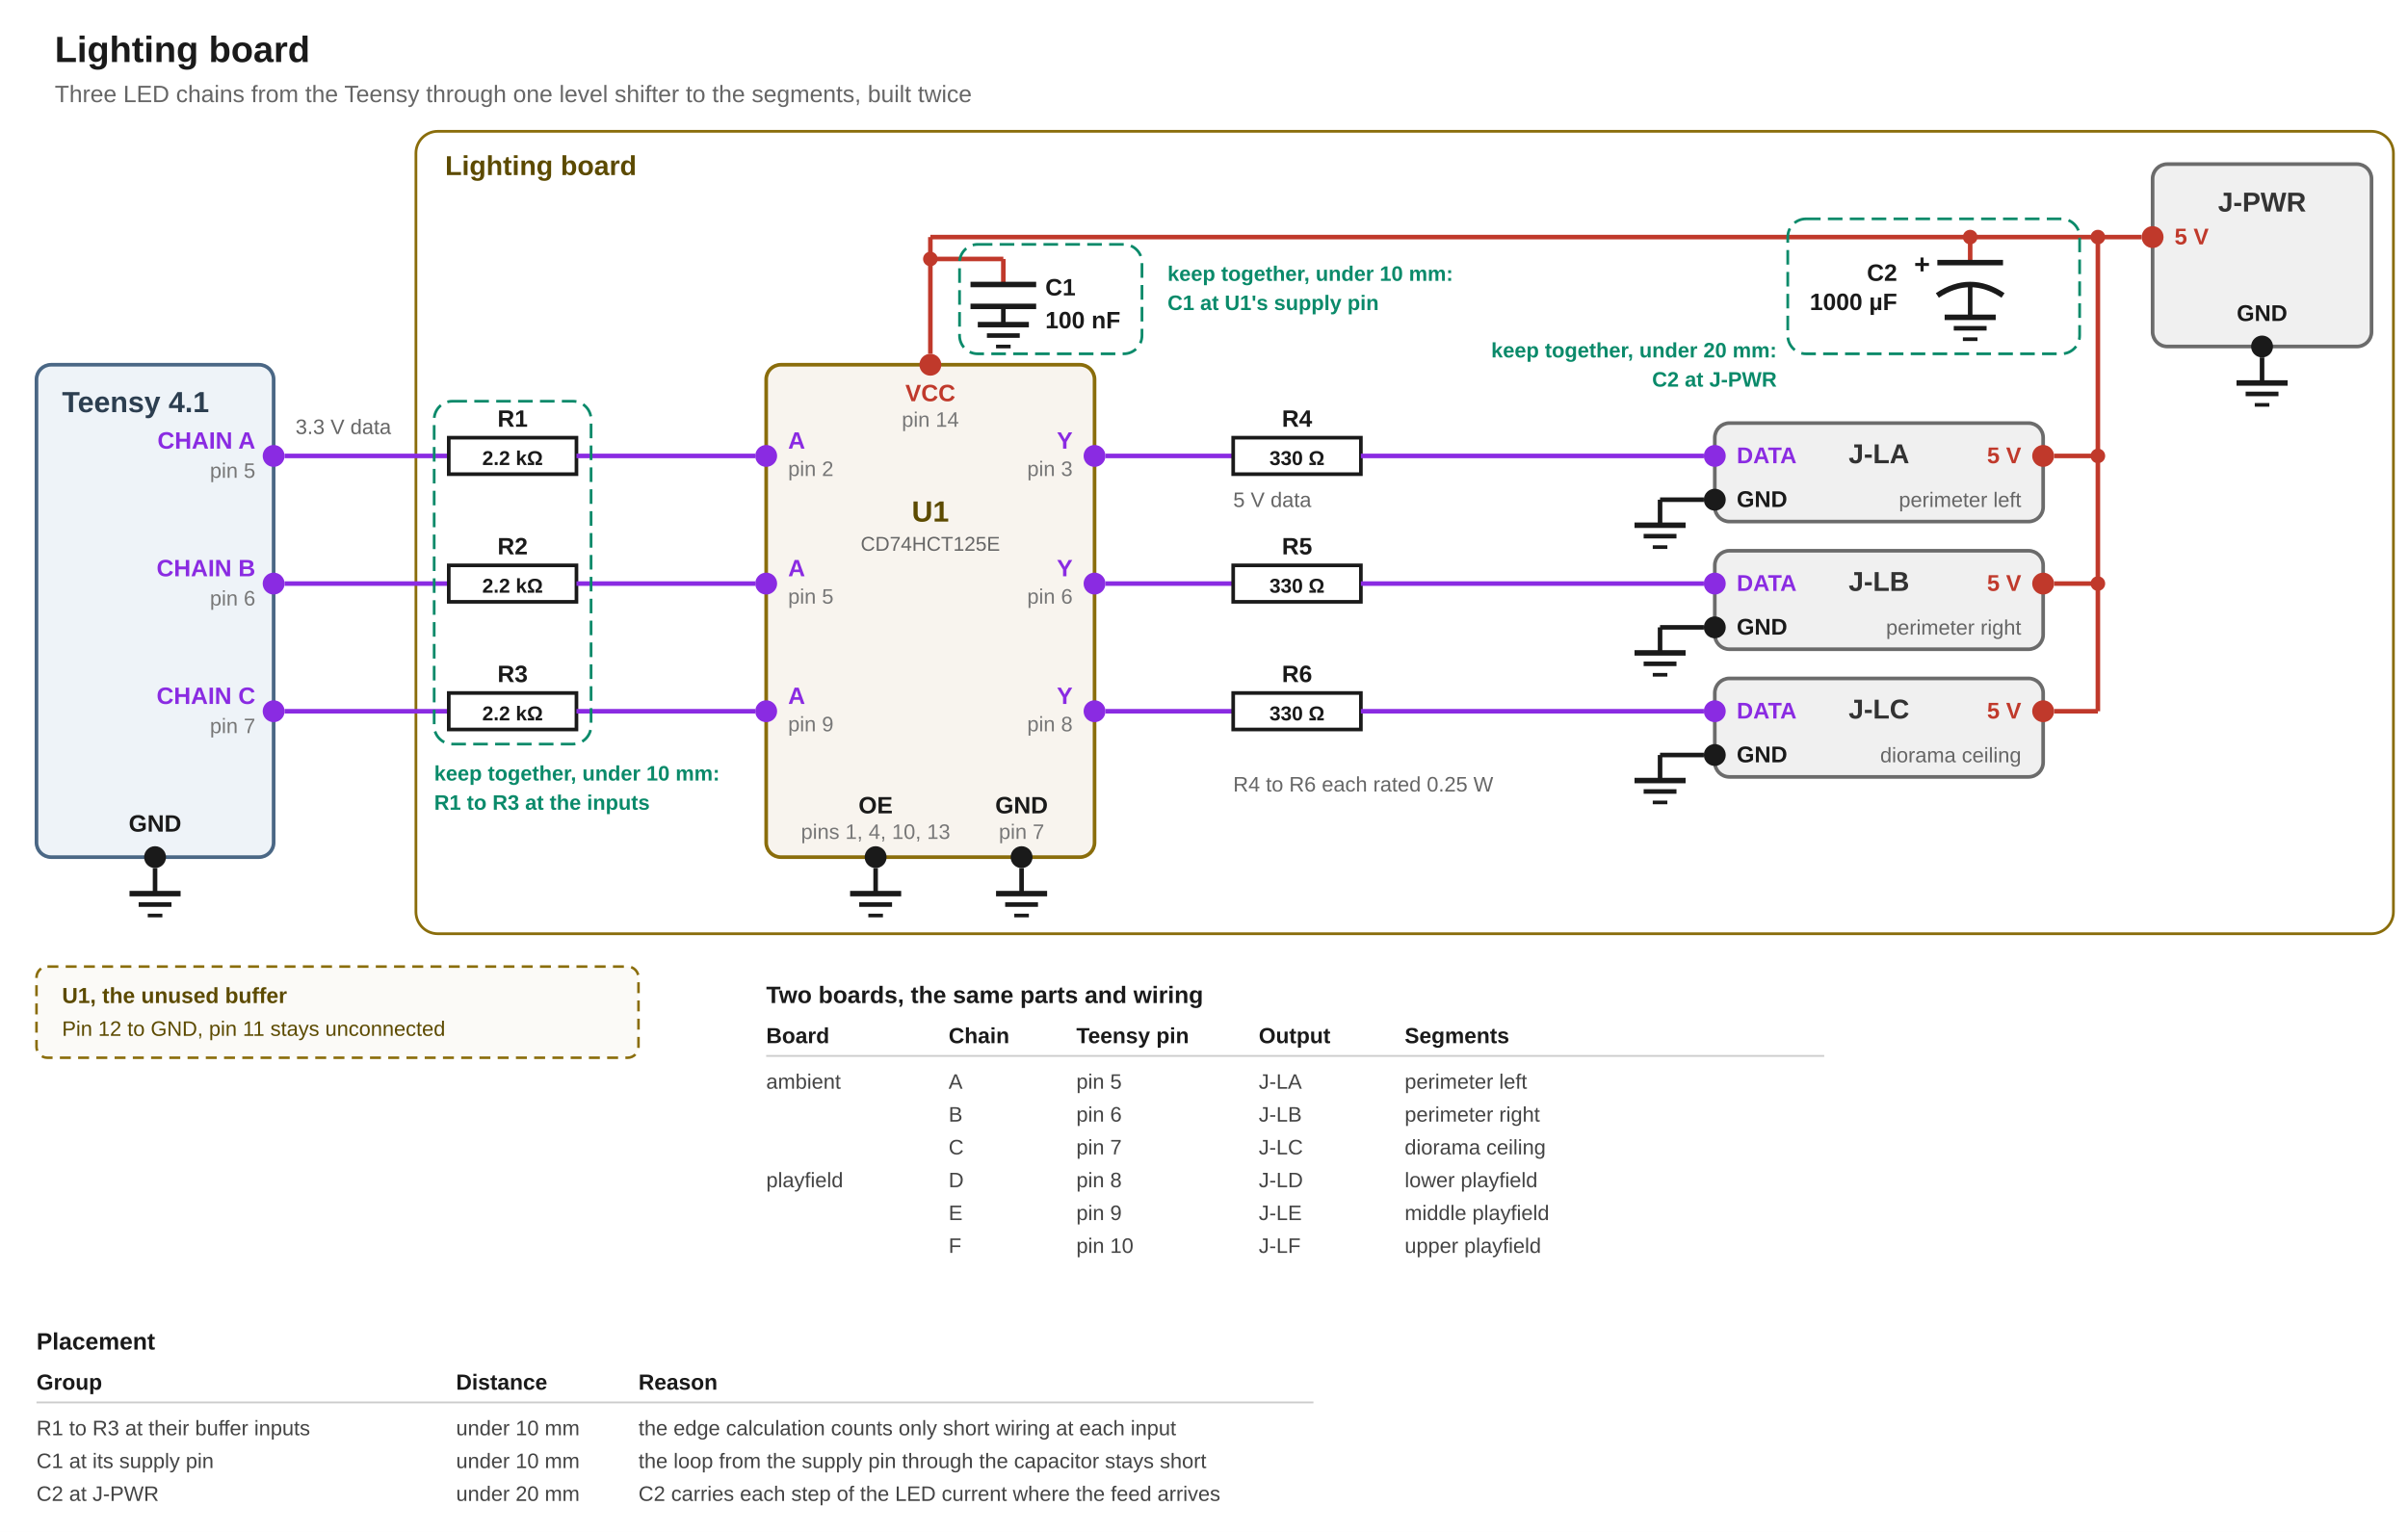
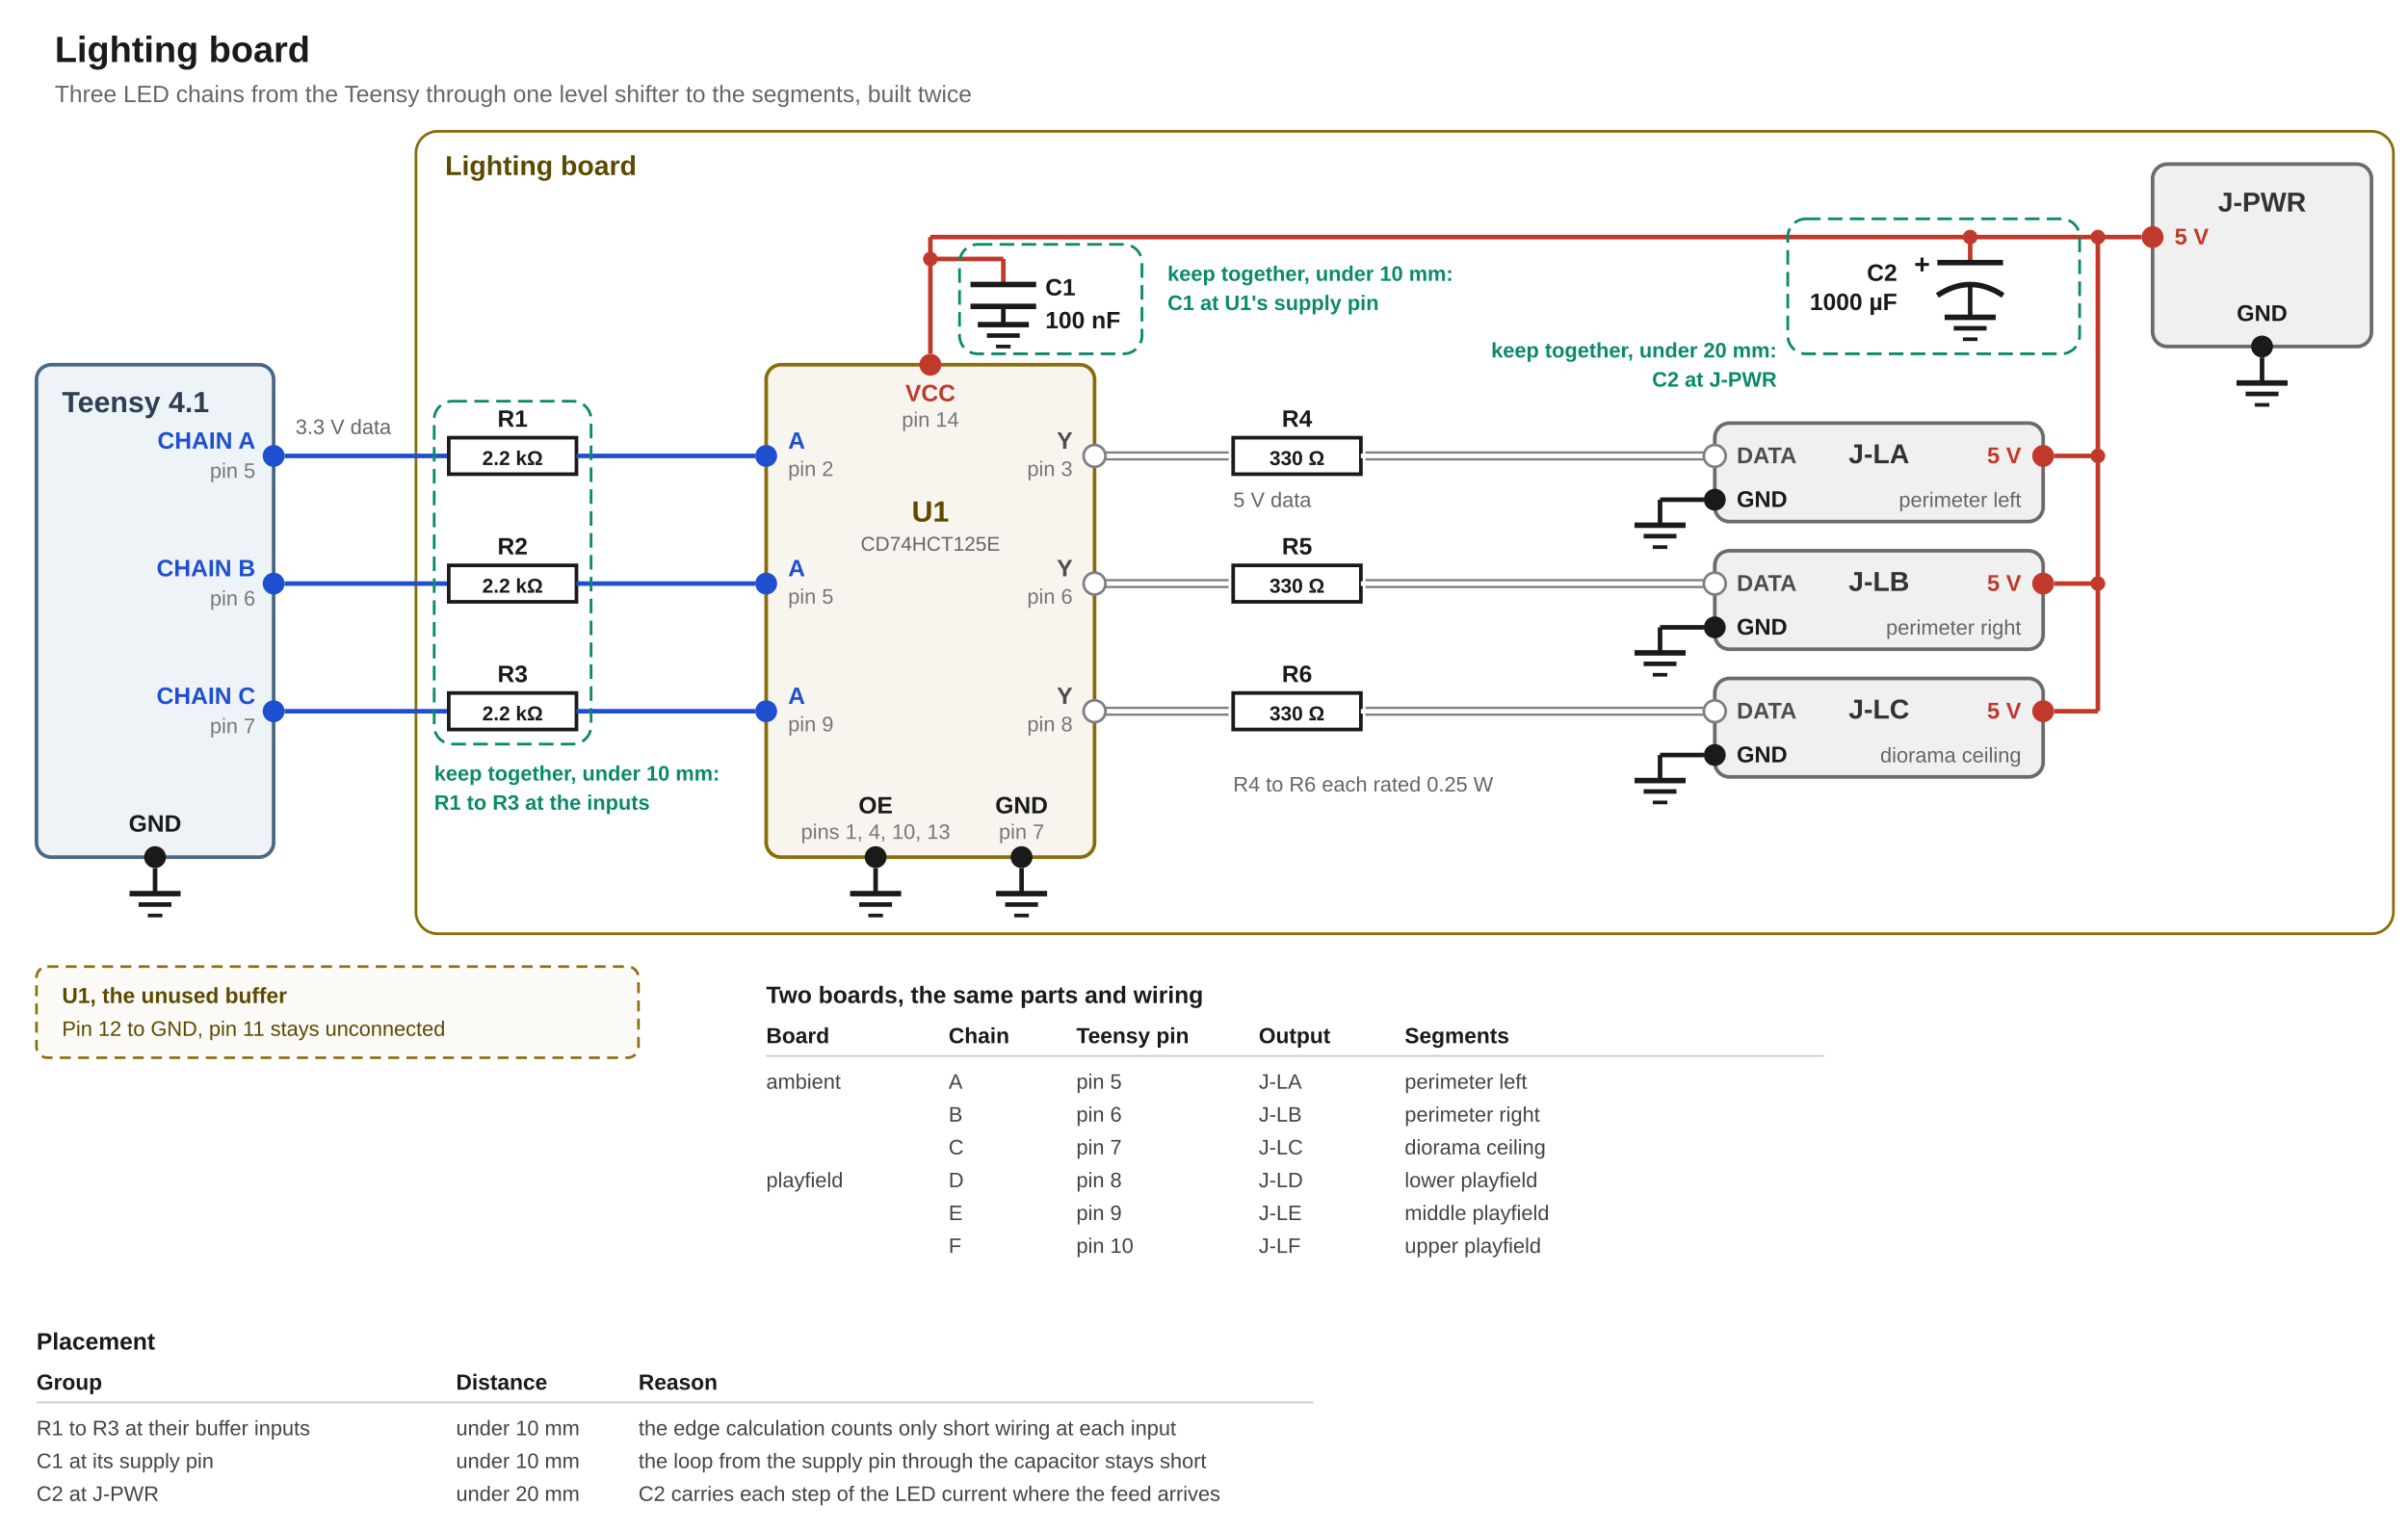
<svg xmlns="http://www.w3.org/2000/svg" viewBox="0 0 1320 840" font-family="Segoe UI, Arial, sans-serif">
  <rect x="0" y="0" width="1320" height="840" fill="#ffffff" />
  <text x="30" y="34" font-size="20" font-weight="700" fill="#1a1a1a">Lighting board</text>
  <text x="30" y="56" font-size="13" fill="#666">Three LED chains from the Teensy through one level shifter to the segments, built twice</text>
  <rect x="228" y="72" width="1084" height="440" rx="12" fill="none" stroke="#8a6d0b" stroke-width="1.5" />
  <text x="244" y="96" font-size="15" font-weight="700" fill="#5c4a00">Lighting board</text>
  <rect x="20" y="200" width="130" height="270" rx="8" fill="#eef3f8" stroke="#4a6785" stroke-width="2" />
  <text x="34" y="226" font-size="16" font-weight="700" fill="#2c3e50">Teensy 4.1</text>
  <circle cx="85" cy="470" r="6" fill="#1a1a1a" />
  <text x="85" y="456" text-anchor="middle" font-size="13" font-weight="700" fill="#1a1a1a">GND</text>
  <line x1="85" y1="476" x2="85" y2="490" stroke="#1a1a1a" stroke-width="2.5" />
  <line x1="71" y1="490" x2="99" y2="490" stroke="#1a1a1a" stroke-width="3" />
  <line x1="76" y1="496" x2="94" y2="496" stroke="#1a1a1a" stroke-width="2.5" />
  <line x1="81" y1="502" x2="89" y2="502" stroke="#1a1a1a" stroke-width="2" />
  <rect x="420" y="200" width="180" height="270" rx="8" fill="#f8f4ee" stroke="#8a6d0b" stroke-width="2" />
  <text x="510" y="286" text-anchor="middle" font-size="16" font-weight="700" fill="#5c4a00">U1</text>
  <text x="510" y="302" text-anchor="middle" font-size="11" fill="#666">CD74HCT125E</text>
  <circle cx="510" cy="200" r="6" fill="#c0392b" />
  <text x="510" y="220" text-anchor="middle" font-size="13" font-weight="700" fill="#c0392b">VCC</text>
  <text x="510" y="234" text-anchor="middle" font-size="11.5" fill="#777">pin 14</text>
  <circle cx="480" cy="470" r="6" fill="#1a1a1a" />
  <text x="480" y="446" text-anchor="middle" font-size="13" font-weight="700" fill="#1a1a1a">OE</text>
  <text x="480" y="460" text-anchor="middle" font-size="11.5" fill="#777">pins 1, 4, 10, 13</text>
  <line x1="480" y1="476" x2="480" y2="490" stroke="#1a1a1a" stroke-width="2.5" />
  <line x1="466" y1="490" x2="494" y2="490" stroke="#1a1a1a" stroke-width="3" />
  <line x1="471" y1="496" x2="489" y2="496" stroke="#1a1a1a" stroke-width="2.5" />
  <line x1="476" y1="502" x2="484" y2="502" stroke="#1a1a1a" stroke-width="2" />
  <circle cx="560" cy="470" r="6" fill="#1a1a1a" />
  <text x="560" y="446" text-anchor="middle" font-size="13" font-weight="700" fill="#1a1a1a">GND</text>
  <text x="560" y="460" text-anchor="middle" font-size="11.5" fill="#777">pin 7</text>
  <line x1="560" y1="476" x2="560" y2="490" stroke="#1a1a1a" stroke-width="2.5" />
  <line x1="546" y1="490" x2="574" y2="490" stroke="#1a1a1a" stroke-width="3" />
  <line x1="551" y1="496" x2="569" y2="496" stroke="#1a1a1a" stroke-width="2.5" />
  <line x1="556" y1="502" x2="564" y2="502" stroke="#1a1a1a" stroke-width="2" />
  <rect x="1180" y="90" width="120" height="100" rx="8" fill="#f0f0f0" stroke="#6b6b6b" stroke-width="2" />
  <text x="1240" y="116" text-anchor="middle" font-size="15" font-weight="700" fill="#333333">J-PWR</text>
  <circle cx="1180" cy="130" r="6" fill="#c0392b" />
  <text x="1192" y="134" font-size="12.5" font-weight="700" fill="#c0392b" data-fig="v_rail">5 V</text>
  <circle cx="1240" cy="190" r="6" fill="#1a1a1a" />
  <text x="1240" y="176" text-anchor="middle" font-size="12.5" font-weight="700" fill="#1a1a1a">GND</text>
  <line x1="1240" y1="196" x2="1240" y2="210" stroke="#1a1a1a" stroke-width="2.5" />
  <line x1="1226" y1="210" x2="1254" y2="210" stroke="#1a1a1a" stroke-width="3" />
  <line x1="1231" y1="216" x2="1249" y2="216" stroke="#1a1a1a" stroke-width="2.5" />
  <line x1="1236" y1="222" x2="1244" y2="222" stroke="#1a1a1a" stroke-width="2" />
  <line x1="1174" y1="130" x2="510" y2="130" stroke="#c0392b" stroke-width="2.5" />
  <line x1="510" y1="130" x2="510" y2="194" stroke="#c0392b" stroke-width="2.5" />
  <circle cx="1150" cy="130" r="4" fill="#c0392b" />
  <line x1="1150" y1="130" x2="1150" y2="390" stroke="#c0392b" stroke-width="2.5" />
  <circle cx="510" cy="142" r="4" fill="#c0392b" />
  <line x1="510" y1="142" x2="550" y2="142" stroke="#c0392b" stroke-width="2.5" />
  <line x1="550" y1="142" x2="550" y2="156" stroke="#c0392b" stroke-width="2.5" />
  <line x1="532" y1="156" x2="568" y2="156" stroke="#1a1a1a" stroke-width="3" />
  <line x1="532" y1="168" x2="568" y2="168" stroke="#1a1a1a" stroke-width="3" />
  <line x1="550" y1="168" x2="550" y2="178" stroke="#1a1a1a" stroke-width="2.5" />
  <line x1="536" y1="178" x2="564" y2="178" stroke="#1a1a1a" stroke-width="3" />
  <line x1="541" y1="184" x2="559" y2="184" stroke="#1a1a1a" stroke-width="2.5" />
  <line x1="546" y1="190" x2="554" y2="190" stroke="#1a1a1a" stroke-width="2" />
  <text x="573" y="162" font-size="13" font-weight="700" fill="#1a1a1a">C1</text>
  <text x="573" y="180" font-size="13" font-weight="700" fill="#1a1a1a" data-fig="c_bypass">100 nF</text>
  <rect x="526" y="134" width="100" height="60" rx="10" fill="none" stroke="#0a8a6a" stroke-width="1.5" stroke-dasharray="8 4" />
  <text x="640" y="154" font-size="11.5" font-weight="700" fill="#0a8a6a" data-fig="place_bypass">keep together, under 10 mm:</text>
  <text x="640" y="170" font-size="11.5" font-weight="700" fill="#0a8a6a">C1 at U1's supply pin</text>
  <circle cx="1080" cy="130" r="4" fill="#c0392b" />
  <line x1="1080" y1="130" x2="1080" y2="144" stroke="#c0392b" stroke-width="2.5" />
  <line x1="1062" y1="144" x2="1098" y2="144" stroke="#1a1a1a" stroke-width="3" />
  <path d="M 1062 162 Q 1080 150 1098 162" fill="none" stroke="#1a1a1a" stroke-width="3" />
  <text x="1058" y="150" text-anchor="end" font-size="15" font-weight="700" fill="#1a1a1a">+</text>
  <line x1="1080" y1="156" x2="1080" y2="174" stroke="#1a1a1a" stroke-width="2.5" />
  <line x1="1066" y1="174" x2="1094" y2="174" stroke="#1a1a1a" stroke-width="3" />
  <line x1="1071" y1="180" x2="1089" y2="180" stroke="#1a1a1a" stroke-width="2.5" />
  <line x1="1076" y1="186" x2="1084" y2="186" stroke="#1a1a1a" stroke-width="2" />
  <text x="1040" y="154" text-anchor="end" font-size="13" font-weight="700" fill="#1a1a1a">C2</text>
  <text x="1040" y="170" text-anchor="end" font-size="13" font-weight="700" fill="#1a1a1a" data-fig="c_one">1000 µF</text>
  <rect x="980" y="120" width="160" height="74" rx="10" fill="none" stroke="#0a8a6a" stroke-width="1.5" stroke-dasharray="8 4" />
  <text x="974" y="196" text-anchor="end" font-size="11.5" font-weight="700" fill="#0a8a6a" data-fig="place_bulk">keep together, under 20 mm:</text>
  <text x="974" y="212" text-anchor="end" font-size="11.5" font-weight="700" fill="#0a8a6a">C2 at J-PWR</text>
-   <circle cx="150" cy="250" r="6" fill="#8a2be2" />
-   <text x="140" y="246" text-anchor="end" font-size="13" font-weight="700" fill="#8a2be2">CHAIN A</text>
+   <circle cx="150" cy="250" r="6" fill="#1f4fd1" />
+   <text x="140" y="246" text-anchor="end" font-size="13" font-weight="700" fill="#1f4fd1">CHAIN A</text>
  <text x="140" y="262" text-anchor="end" font-size="11.5" fill="#777" data-pin="LED chain A">pin 5</text>
-   <line x1="156" y1="250" x2="246" y2="250" stroke="#8a2be2" stroke-width="2.5" />
+   <line x1="156" y1="250" x2="246" y2="250" stroke="#1f4fd1" stroke-width="2.5" />
  <rect x="246" y="240" width="70" height="20" fill="#fff" stroke="#1a1a1a" stroke-width="2" />
  <text x="281" y="234" text-anchor="middle" font-size="13" font-weight="700" fill="#1a1a1a">R1</text>
  <text x="281" y="255" text-anchor="middle" font-size="11" font-weight="700" fill="#1a1a1a" data-fig="r_in">2.2 kΩ</text>
-   <line x1="316" y1="250" x2="414" y2="250" stroke="#8a2be2" stroke-width="2.5" />
-   <circle cx="420" cy="250" r="6" fill="#8a2be2" />
-   <text x="432" y="246" font-size="13" font-weight="700" fill="#8a2be2">A</text>
+   <line x1="316" y1="250" x2="414" y2="250" stroke="#1f4fd1" stroke-width="2.5" />
+   <circle cx="420" cy="250" r="6" fill="#1f4fd1" />
+   <text x="432" y="246" font-size="13" font-weight="700" fill="#1f4fd1">A</text>
  <text x="432" y="261" font-size="11.5" fill="#777">pin 2</text>
-   <circle cx="600" cy="250" r="6" fill="#8a2be2" />
-   <text x="588" y="246" text-anchor="end" font-size="13" font-weight="700" fill="#8a2be2">Y</text>
+   <text x="588" y="246" text-anchor="end" font-size="13" font-weight="700" fill="#4d4d4d">Y</text>
  <text x="588" y="261" text-anchor="end" font-size="11.5" fill="#777">pin 3</text>
-   <line x1="606" y1="250" x2="676" y2="250" stroke="#8a2be2" stroke-width="2.5" />
+   <line x1="606" y1="250" x2="673.5" y2="250" stroke="#808080" stroke-width="5" />
+   <line x1="606" y1="250" x2="676" y2="250" stroke="#ffffff" stroke-width="2.5" />
  <rect x="676" y="240" width="70" height="20" fill="#fff" stroke="#1a1a1a" stroke-width="2" />
  <text x="711" y="234" text-anchor="middle" font-size="13" font-weight="700" fill="#1a1a1a">R4</text>
  <text x="711" y="255" text-anchor="middle" font-size="11" font-weight="700" fill="#1a1a1a" data-fig="r_out">330 Ω</text>
-   <line x1="746" y1="250" x2="934" y2="250" stroke="#8a2be2" stroke-width="2.5" />
+   <line x1="748.5" y1="250" x2="934" y2="250" stroke="#808080" stroke-width="5" />
+   <line x1="746" y1="250" x2="934" y2="250" stroke="#ffffff" stroke-width="2.5" />
  <rect x="940" y="232" width="180" height="54" rx="8" fill="#f0f0f0" stroke="#6b6b6b" stroke-width="2" />
-   <circle cx="940" cy="250" r="6" fill="#8a2be2" />
-   <text x="952" y="254" font-size="12.5" font-weight="700" fill="#8a2be2">DATA</text>
+   <text x="952" y="254" font-size="12.5" font-weight="700" fill="#4d4d4d">DATA</text>
  <circle cx="940" cy="274" r="6" fill="#1a1a1a" />
  <text x="952" y="278" font-size="12.5" font-weight="700" fill="#1a1a1a">GND</text>
  <text x="1030" y="254" text-anchor="middle" font-size="15" font-weight="700" fill="#333333">J-LA</text>
  <circle cx="1120" cy="250" r="6" fill="#c0392b" />
  <text x="1108" y="254" text-anchor="end" font-size="12.5" font-weight="700" fill="#c0392b" data-fig="v_rail">5 V</text>
  <line x1="1126" y1="250" x2="1150" y2="250" stroke="#c0392b" stroke-width="2.5" />
  <circle cx="1150" cy="250" r="4" fill="#c0392b" />
  <text x="1108" y="278" text-anchor="end" font-size="11.5" fill="#666">perimeter left</text>
  <line x1="934" y1="274" x2="910" y2="274" stroke="#1a1a1a" stroke-width="2.5" />
  <line x1="910" y1="274" x2="910" y2="288" stroke="#1a1a1a" stroke-width="2.5" />
  <line x1="896" y1="288" x2="924" y2="288" stroke="#1a1a1a" stroke-width="3" />
  <line x1="901" y1="294" x2="919" y2="294" stroke="#1a1a1a" stroke-width="2.5" />
  <line x1="906" y1="300" x2="914" y2="300" stroke="#1a1a1a" stroke-width="2" />
-   <circle cx="150" cy="320" r="6" fill="#8a2be2" />
-   <text x="140" y="316" text-anchor="end" font-size="13" font-weight="700" fill="#8a2be2">CHAIN B</text>
+   <circle cx="150" cy="320" r="6" fill="#1f4fd1" />
+   <text x="140" y="316" text-anchor="end" font-size="13" font-weight="700" fill="#1f4fd1">CHAIN B</text>
  <text x="140" y="332" text-anchor="end" font-size="11.5" fill="#777" data-pin="LED chain B">pin 6</text>
-   <line x1="156" y1="320" x2="246" y2="320" stroke="#8a2be2" stroke-width="2.5" />
+   <line x1="156" y1="320" x2="246" y2="320" stroke="#1f4fd1" stroke-width="2.5" />
  <rect x="246" y="310" width="70" height="20" fill="#fff" stroke="#1a1a1a" stroke-width="2" />
  <text x="281" y="304" text-anchor="middle" font-size="13" font-weight="700" fill="#1a1a1a">R2</text>
  <text x="281" y="325" text-anchor="middle" font-size="11" font-weight="700" fill="#1a1a1a" data-fig="r_in">2.2 kΩ</text>
-   <line x1="316" y1="320" x2="414" y2="320" stroke="#8a2be2" stroke-width="2.5" />
-   <circle cx="420" cy="320" r="6" fill="#8a2be2" />
-   <text x="432" y="316" font-size="13" font-weight="700" fill="#8a2be2">A</text>
+   <line x1="316" y1="320" x2="414" y2="320" stroke="#1f4fd1" stroke-width="2.5" />
+   <circle cx="420" cy="320" r="6" fill="#1f4fd1" />
+   <text x="432" y="316" font-size="13" font-weight="700" fill="#1f4fd1">A</text>
  <text x="432" y="331" font-size="11.5" fill="#777">pin 5</text>
-   <circle cx="600" cy="320" r="6" fill="#8a2be2" />
-   <text x="588" y="316" text-anchor="end" font-size="13" font-weight="700" fill="#8a2be2">Y</text>
+   <text x="588" y="316" text-anchor="end" font-size="13" font-weight="700" fill="#4d4d4d">Y</text>
  <text x="588" y="331" text-anchor="end" font-size="11.5" fill="#777">pin 6</text>
-   <line x1="606" y1="320" x2="676" y2="320" stroke="#8a2be2" stroke-width="2.5" />
+   <line x1="606" y1="320" x2="673.5" y2="320" stroke="#808080" stroke-width="5" />
+   <line x1="606" y1="320" x2="676" y2="320" stroke="#ffffff" stroke-width="2.5" />
  <rect x="676" y="310" width="70" height="20" fill="#fff" stroke="#1a1a1a" stroke-width="2" />
  <text x="711" y="304" text-anchor="middle" font-size="13" font-weight="700" fill="#1a1a1a">R5</text>
  <text x="711" y="325" text-anchor="middle" font-size="11" font-weight="700" fill="#1a1a1a" data-fig="r_out">330 Ω</text>
-   <line x1="746" y1="320" x2="934" y2="320" stroke="#8a2be2" stroke-width="2.5" />
+   <line x1="748.5" y1="320" x2="934" y2="320" stroke="#808080" stroke-width="5" />
+   <line x1="746" y1="320" x2="934" y2="320" stroke="#ffffff" stroke-width="2.5" />
  <rect x="940" y="302" width="180" height="54" rx="8" fill="#f0f0f0" stroke="#6b6b6b" stroke-width="2" />
-   <circle cx="940" cy="320" r="6" fill="#8a2be2" />
-   <text x="952" y="324" font-size="12.5" font-weight="700" fill="#8a2be2">DATA</text>
+   <text x="952" y="324" font-size="12.5" font-weight="700" fill="#4d4d4d">DATA</text>
  <circle cx="940" cy="344" r="6" fill="#1a1a1a" />
  <text x="952" y="348" font-size="12.5" font-weight="700" fill="#1a1a1a">GND</text>
  <text x="1030" y="324" text-anchor="middle" font-size="15" font-weight="700" fill="#333333">J-LB</text>
  <circle cx="1120" cy="320" r="6" fill="#c0392b" />
  <text x="1108" y="324" text-anchor="end" font-size="12.5" font-weight="700" fill="#c0392b" data-fig="v_rail">5 V</text>
  <line x1="1126" y1="320" x2="1150" y2="320" stroke="#c0392b" stroke-width="2.5" />
  <circle cx="1150" cy="320" r="4" fill="#c0392b" />
  <text x="1108" y="348" text-anchor="end" font-size="11.5" fill="#666">perimeter right</text>
  <line x1="934" y1="344" x2="910" y2="344" stroke="#1a1a1a" stroke-width="2.5" />
  <line x1="910" y1="344" x2="910" y2="358" stroke="#1a1a1a" stroke-width="2.5" />
  <line x1="896" y1="358" x2="924" y2="358" stroke="#1a1a1a" stroke-width="3" />
  <line x1="901" y1="364" x2="919" y2="364" stroke="#1a1a1a" stroke-width="2.5" />
  <line x1="906" y1="370" x2="914" y2="370" stroke="#1a1a1a" stroke-width="2" />
-   <circle cx="150" cy="390" r="6" fill="#8a2be2" />
-   <text x="140" y="386" text-anchor="end" font-size="13" font-weight="700" fill="#8a2be2">CHAIN C</text>
+   <circle cx="150" cy="390" r="6" fill="#1f4fd1" />
+   <text x="140" y="386" text-anchor="end" font-size="13" font-weight="700" fill="#1f4fd1">CHAIN C</text>
  <text x="140" y="402" text-anchor="end" font-size="11.5" fill="#777" data-pin="LED chain C">pin 7</text>
-   <line x1="156" y1="390" x2="246" y2="390" stroke="#8a2be2" stroke-width="2.5" />
+   <line x1="156" y1="390" x2="246" y2="390" stroke="#1f4fd1" stroke-width="2.5" />
  <rect x="246" y="380" width="70" height="20" fill="#fff" stroke="#1a1a1a" stroke-width="2" />
  <text x="281" y="374" text-anchor="middle" font-size="13" font-weight="700" fill="#1a1a1a">R3</text>
  <text x="281" y="395" text-anchor="middle" font-size="11" font-weight="700" fill="#1a1a1a" data-fig="r_in">2.2 kΩ</text>
-   <line x1="316" y1="390" x2="414" y2="390" stroke="#8a2be2" stroke-width="2.5" />
-   <circle cx="420" cy="390" r="6" fill="#8a2be2" />
-   <text x="432" y="386" font-size="13" font-weight="700" fill="#8a2be2">A</text>
+   <line x1="316" y1="390" x2="414" y2="390" stroke="#1f4fd1" stroke-width="2.5" />
+   <circle cx="420" cy="390" r="6" fill="#1f4fd1" />
+   <text x="432" y="386" font-size="13" font-weight="700" fill="#1f4fd1">A</text>
  <text x="432" y="401" font-size="11.5" fill="#777">pin 9</text>
-   <circle cx="600" cy="390" r="6" fill="#8a2be2" />
-   <text x="588" y="386" text-anchor="end" font-size="13" font-weight="700" fill="#8a2be2">Y</text>
+   <text x="588" y="386" text-anchor="end" font-size="13" font-weight="700" fill="#4d4d4d">Y</text>
  <text x="588" y="401" text-anchor="end" font-size="11.5" fill="#777">pin 8</text>
-   <line x1="606" y1="390" x2="676" y2="390" stroke="#8a2be2" stroke-width="2.5" />
+   <line x1="606" y1="390" x2="673.5" y2="390" stroke="#808080" stroke-width="5" />
+   <line x1="606" y1="390" x2="676" y2="390" stroke="#ffffff" stroke-width="2.5" />
  <rect x="676" y="380" width="70" height="20" fill="#fff" stroke="#1a1a1a" stroke-width="2" />
  <text x="711" y="374" text-anchor="middle" font-size="13" font-weight="700" fill="#1a1a1a">R6</text>
  <text x="711" y="395" text-anchor="middle" font-size="11" font-weight="700" fill="#1a1a1a" data-fig="r_out">330 Ω</text>
-   <line x1="746" y1="390" x2="934" y2="390" stroke="#8a2be2" stroke-width="2.5" />
+   <line x1="748.5" y1="390" x2="934" y2="390" stroke="#808080" stroke-width="5" />
+   <line x1="746" y1="390" x2="934" y2="390" stroke="#ffffff" stroke-width="2.5" />
  <rect x="940" y="372" width="180" height="54" rx="8" fill="#f0f0f0" stroke="#6b6b6b" stroke-width="2" />
-   <circle cx="940" cy="390" r="6" fill="#8a2be2" />
-   <text x="952" y="394" font-size="12.5" font-weight="700" fill="#8a2be2">DATA</text>
+   <text x="952" y="394" font-size="12.5" font-weight="700" fill="#4d4d4d">DATA</text>
  <circle cx="940" cy="414" r="6" fill="#1a1a1a" />
  <text x="952" y="418" font-size="12.5" font-weight="700" fill="#1a1a1a">GND</text>
  <text x="1030" y="394" text-anchor="middle" font-size="15" font-weight="700" fill="#333333">J-LC</text>
  <circle cx="1120" cy="390" r="6" fill="#c0392b" />
  <text x="1108" y="394" text-anchor="end" font-size="12.5" font-weight="700" fill="#c0392b" data-fig="v_rail">5 V</text>
  <line x1="1126" y1="390" x2="1150" y2="390" stroke="#c0392b" stroke-width="2.5" />
  <text x="1108" y="418" text-anchor="end" font-size="11.5" fill="#666">diorama ceiling</text>
  <line x1="934" y1="414" x2="910" y2="414" stroke="#1a1a1a" stroke-width="2.5" />
  <line x1="910" y1="414" x2="910" y2="428" stroke="#1a1a1a" stroke-width="2.5" />
  <line x1="896" y1="428" x2="924" y2="428" stroke="#1a1a1a" stroke-width="3" />
  <line x1="901" y1="434" x2="919" y2="434" stroke="#1a1a1a" stroke-width="2.5" />
  <line x1="906" y1="440" x2="914" y2="440" stroke="#1a1a1a" stroke-width="2" />
  <text x="162" y="238" font-size="11.5" fill="#666" data-fig="v_3v3">3.3 V data</text>
  <text x="676" y="278" font-size="11.5" fill="#666" data-fig="v_rail">5 V data</text>
  <text x="676" y="434" font-size="11.5" fill="#666" data-fig="p_kit">R4 to R6 each rated 0.25 W</text>
  <rect x="238" y="220" width="86" height="188" rx="10" fill="none" stroke="#0a8a6a" stroke-width="1.5" stroke-dasharray="8 4" />
  <text x="238" y="428" font-size="11.5" font-weight="700" fill="#0a8a6a" data-fig="place_in">keep together, under 10 mm:</text>
  <text x="238" y="444" font-size="11.5" font-weight="700" fill="#0a8a6a">R1 to R3 at the inputs</text>
  <rect x="20" y="530" width="330" height="50" rx="6" fill="#fbfaf7" stroke="#8a6d0b" stroke-width="1.4" stroke-dasharray="6 4" />
  <text x="34" y="550" font-size="12" font-weight="700" fill="#5c4a00">U1, the unused buffer</text>
  <text x="34" y="568" font-size="11.5" fill="#5c4a00">Pin 12 to GND, pin 11 stays unconnected</text>
  <text x="420" y="550" font-size="13" font-weight="700" fill="#1a1a1a">Two boards, the same parts and wiring</text>
  <text x="420" y="572" font-size="12" font-weight="700" fill="#1a1a1a">Board</text>
  <text x="520" y="572" font-size="12" font-weight="700" fill="#1a1a1a">Chain</text>
  <text x="590" y="572" font-size="12" font-weight="700" fill="#1a1a1a">Teensy pin</text>
  <text x="690" y="572" font-size="12" font-weight="700" fill="#1a1a1a">Output</text>
  <text x="770" y="572" font-size="12" font-weight="700" fill="#1a1a1a">Segments</text>
  <line x1="420" y1="579" x2="1000" y2="579" stroke="#ccc" stroke-width="1" />
  <text x="420" y="597" font-size="11.5" fill="#444">ambient</text>
  <text x="520" y="597" font-size="11.5" fill="#444">A</text>
  <text x="590" y="597" font-size="11.5" fill="#444" data-pin="LED chain A">pin 5</text>
  <text x="690" y="597" font-size="11.5" fill="#444">J-LA</text>
  <text x="770" y="597" font-size="11.5" fill="#444">perimeter left</text>
  <text x="520" y="615" font-size="11.5" fill="#444">B</text>
  <text x="590" y="615" font-size="11.5" fill="#444" data-pin="LED chain B">pin 6</text>
  <text x="690" y="615" font-size="11.5" fill="#444">J-LB</text>
  <text x="770" y="615" font-size="11.5" fill="#444">perimeter right</text>
  <text x="520" y="633" font-size="11.5" fill="#444">C</text>
  <text x="590" y="633" font-size="11.5" fill="#444" data-pin="LED chain C">pin 7</text>
  <text x="690" y="633" font-size="11.5" fill="#444">J-LC</text>
  <text x="770" y="633" font-size="11.5" fill="#444">diorama ceiling</text>
  <text x="420" y="651" font-size="11.5" fill="#444">playfield</text>
  <text x="520" y="651" font-size="11.5" fill="#444">D</text>
  <text x="590" y="651" font-size="11.5" fill="#444" data-pin="LED chain D">pin 8</text>
  <text x="690" y="651" font-size="11.5" fill="#444">J-LD</text>
  <text x="770" y="651" font-size="11.5" fill="#444">lower playfield</text>
  <text x="520" y="669" font-size="11.5" fill="#444">E</text>
  <text x="590" y="669" font-size="11.5" fill="#444" data-pin="LED chain E">pin 9</text>
  <text x="690" y="669" font-size="11.5" fill="#444">J-LE</text>
  <text x="770" y="669" font-size="11.5" fill="#444">middle playfield</text>
  <text x="520" y="687" font-size="11.5" fill="#444">F</text>
  <text x="590" y="687" font-size="11.5" fill="#444" data-pin="LED chain F">pin 10</text>
  <text x="690" y="687" font-size="11.5" fill="#444">J-LF</text>
  <text x="770" y="687" font-size="11.5" fill="#444">upper playfield</text>
  <text x="20" y="740" font-size="13" font-weight="700" fill="#1a1a1a">Placement</text>
  <text x="20" y="762" font-size="12" font-weight="700" fill="#1a1a1a">Group</text>
  <text x="250" y="762" font-size="12" font-weight="700" fill="#1a1a1a">Distance</text>
  <text x="350" y="762" font-size="12" font-weight="700" fill="#1a1a1a">Reason</text>
  <line x1="20" y1="769" x2="720" y2="769" stroke="#ccc" stroke-width="1" />
  <text x="20" y="787" font-size="11.5" fill="#444">R1 to R3 at their buffer inputs</text>
  <text x="250" y="787" font-size="11.5" fill="#444" data-fig="place_in">under 10 mm</text>
  <text x="350" y="787" font-size="11.5" fill="#444">the edge calculation counts only short wiring at each input</text>
  <text x="20" y="805" font-size="11.5" fill="#444">C1 at its supply pin</text>
  <text x="250" y="805" font-size="11.5" fill="#444" data-fig="place_bypass">under 10 mm</text>
  <text x="350" y="805" font-size="11.5" fill="#444">the loop from the supply pin through the capacitor stays short</text>
  <text x="20" y="823" font-size="11.5" fill="#444">C2 at J-PWR</text>
  <text x="250" y="823" font-size="11.5" fill="#444" data-fig="place_bulk">under 20 mm</text>
  <text x="350" y="823" font-size="11.5" fill="#444">C2 carries each step of the LED current where the feed arrives</text>
+   <circle cx="600" cy="250" r="6" fill="#ffffff" stroke="#808080" stroke-width="1.5" />
+   <circle cx="940" cy="250" r="6" fill="#ffffff" stroke="#808080" stroke-width="1.5" />
+   <circle cx="600" cy="320" r="6" fill="#ffffff" stroke="#808080" stroke-width="1.5" />
+   <circle cx="940" cy="320" r="6" fill="#ffffff" stroke="#808080" stroke-width="1.5" />
+   <circle cx="600" cy="390" r="6" fill="#ffffff" stroke="#808080" stroke-width="1.5" />
+   <circle cx="940" cy="390" r="6" fill="#ffffff" stroke="#808080" stroke-width="1.5" />
</svg>
